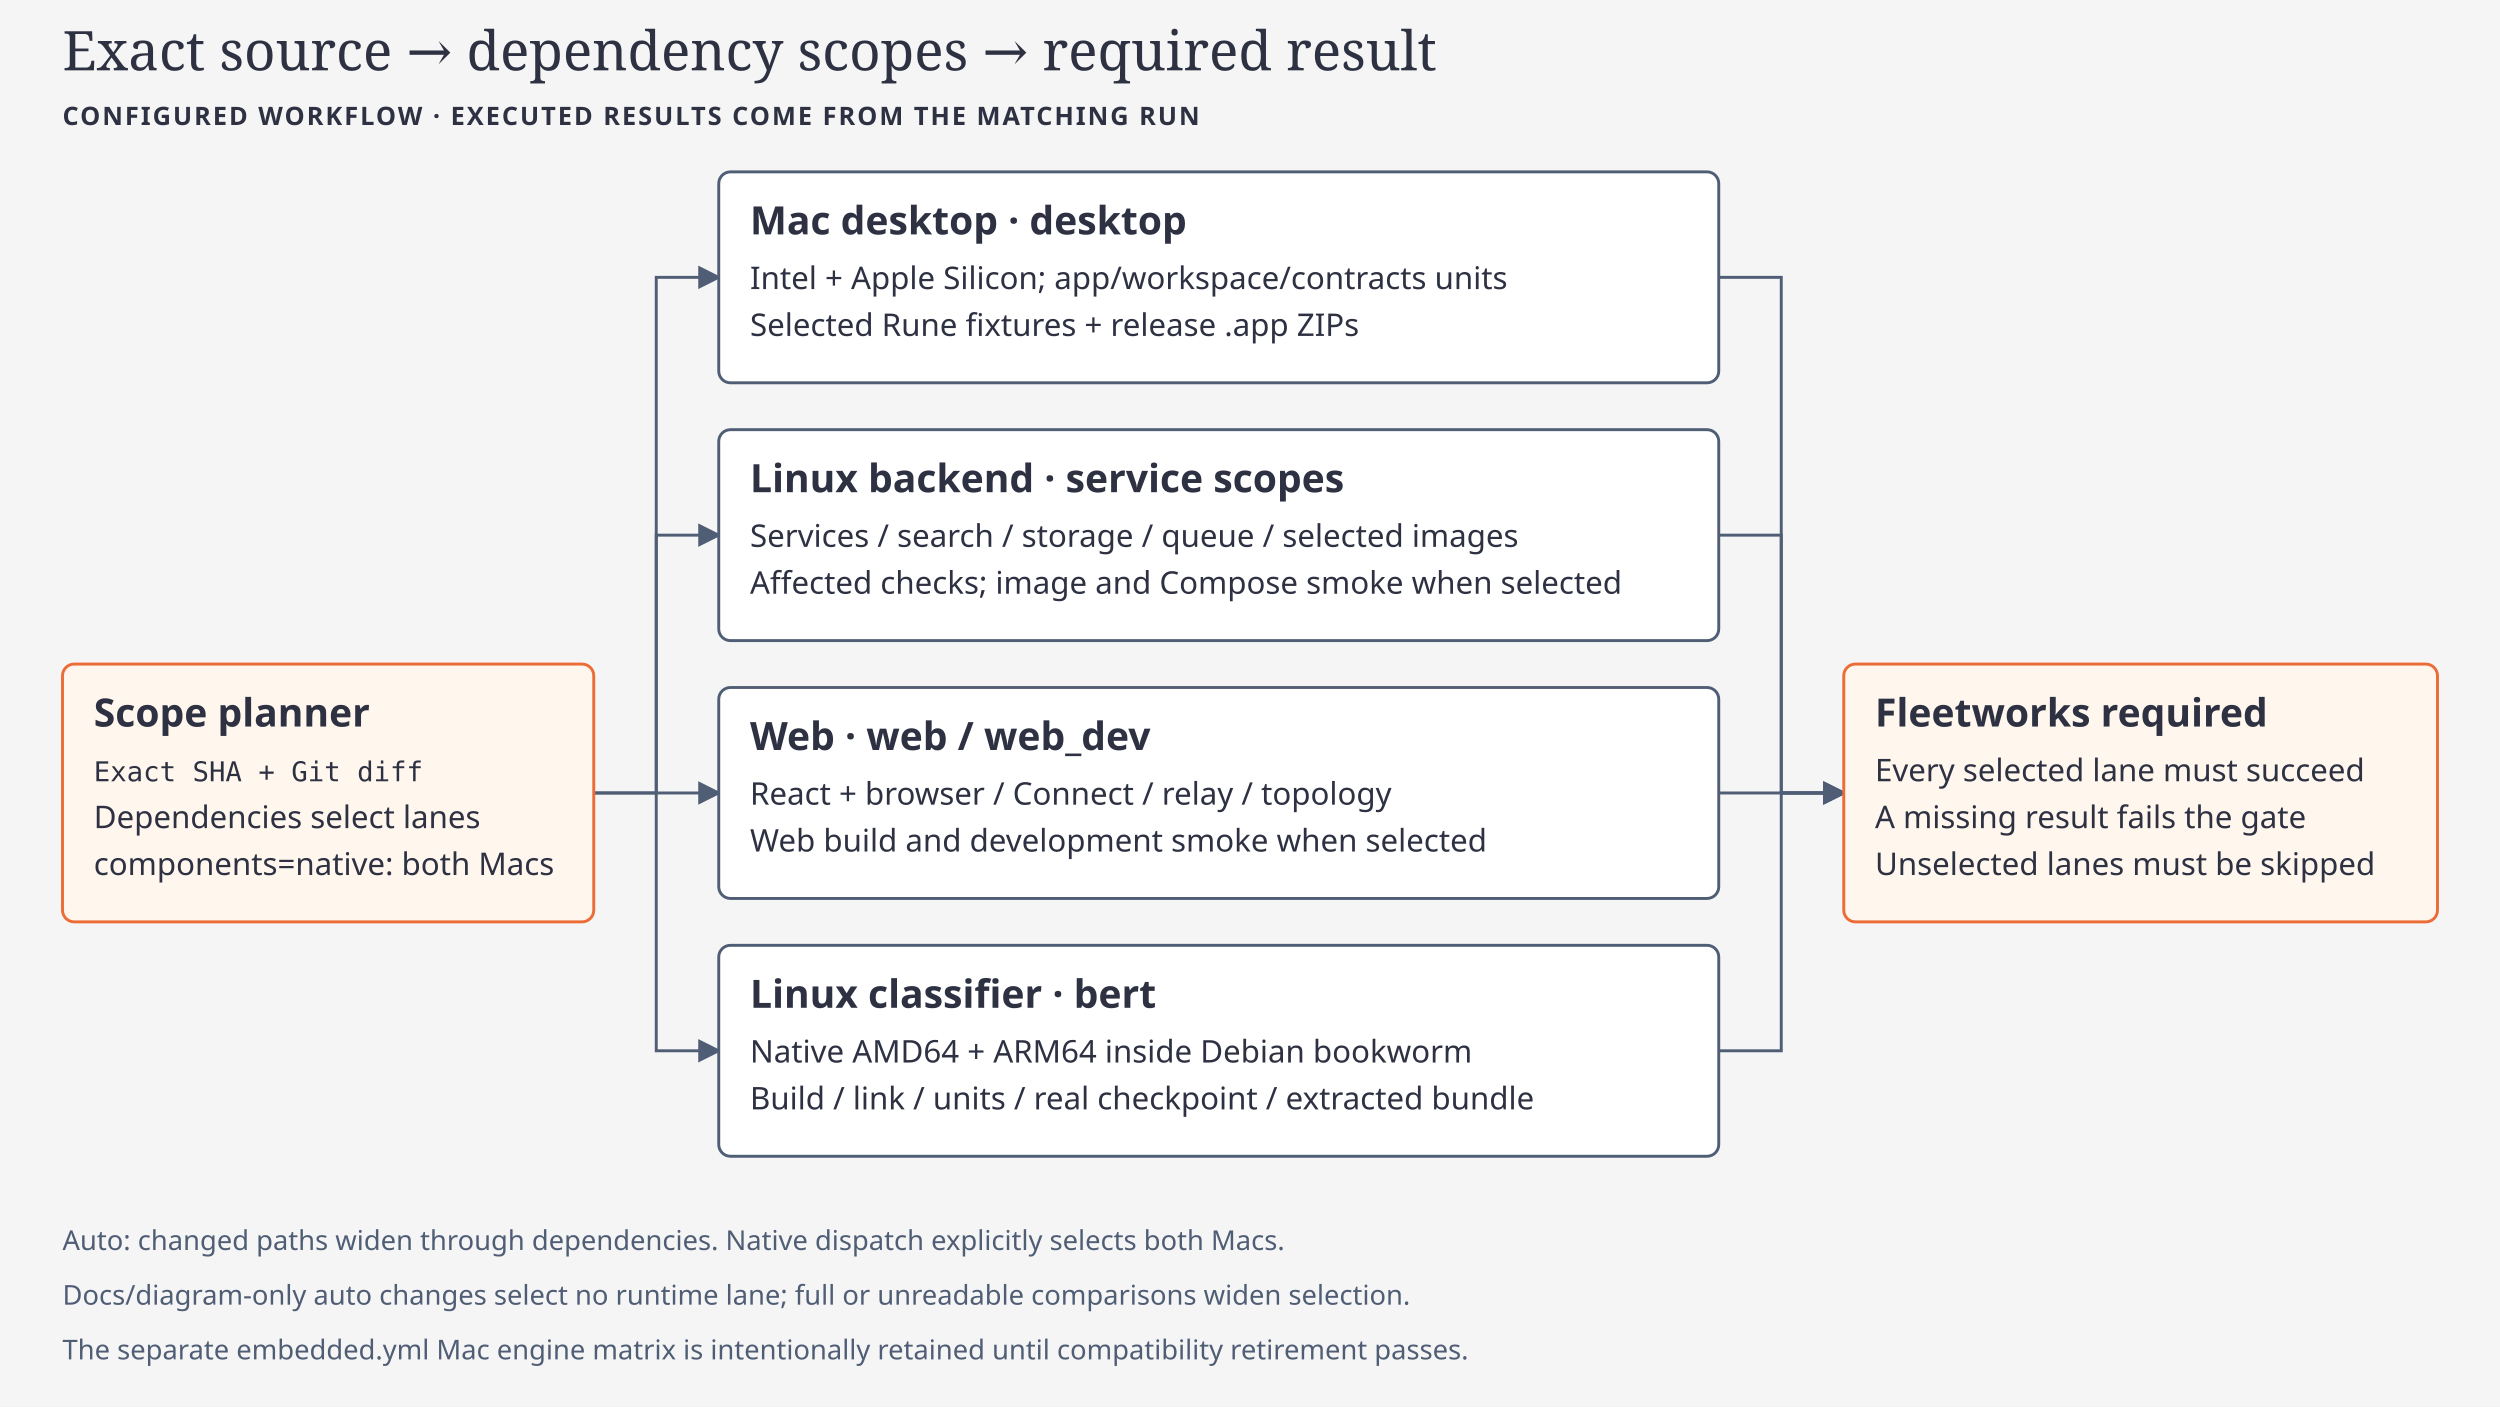
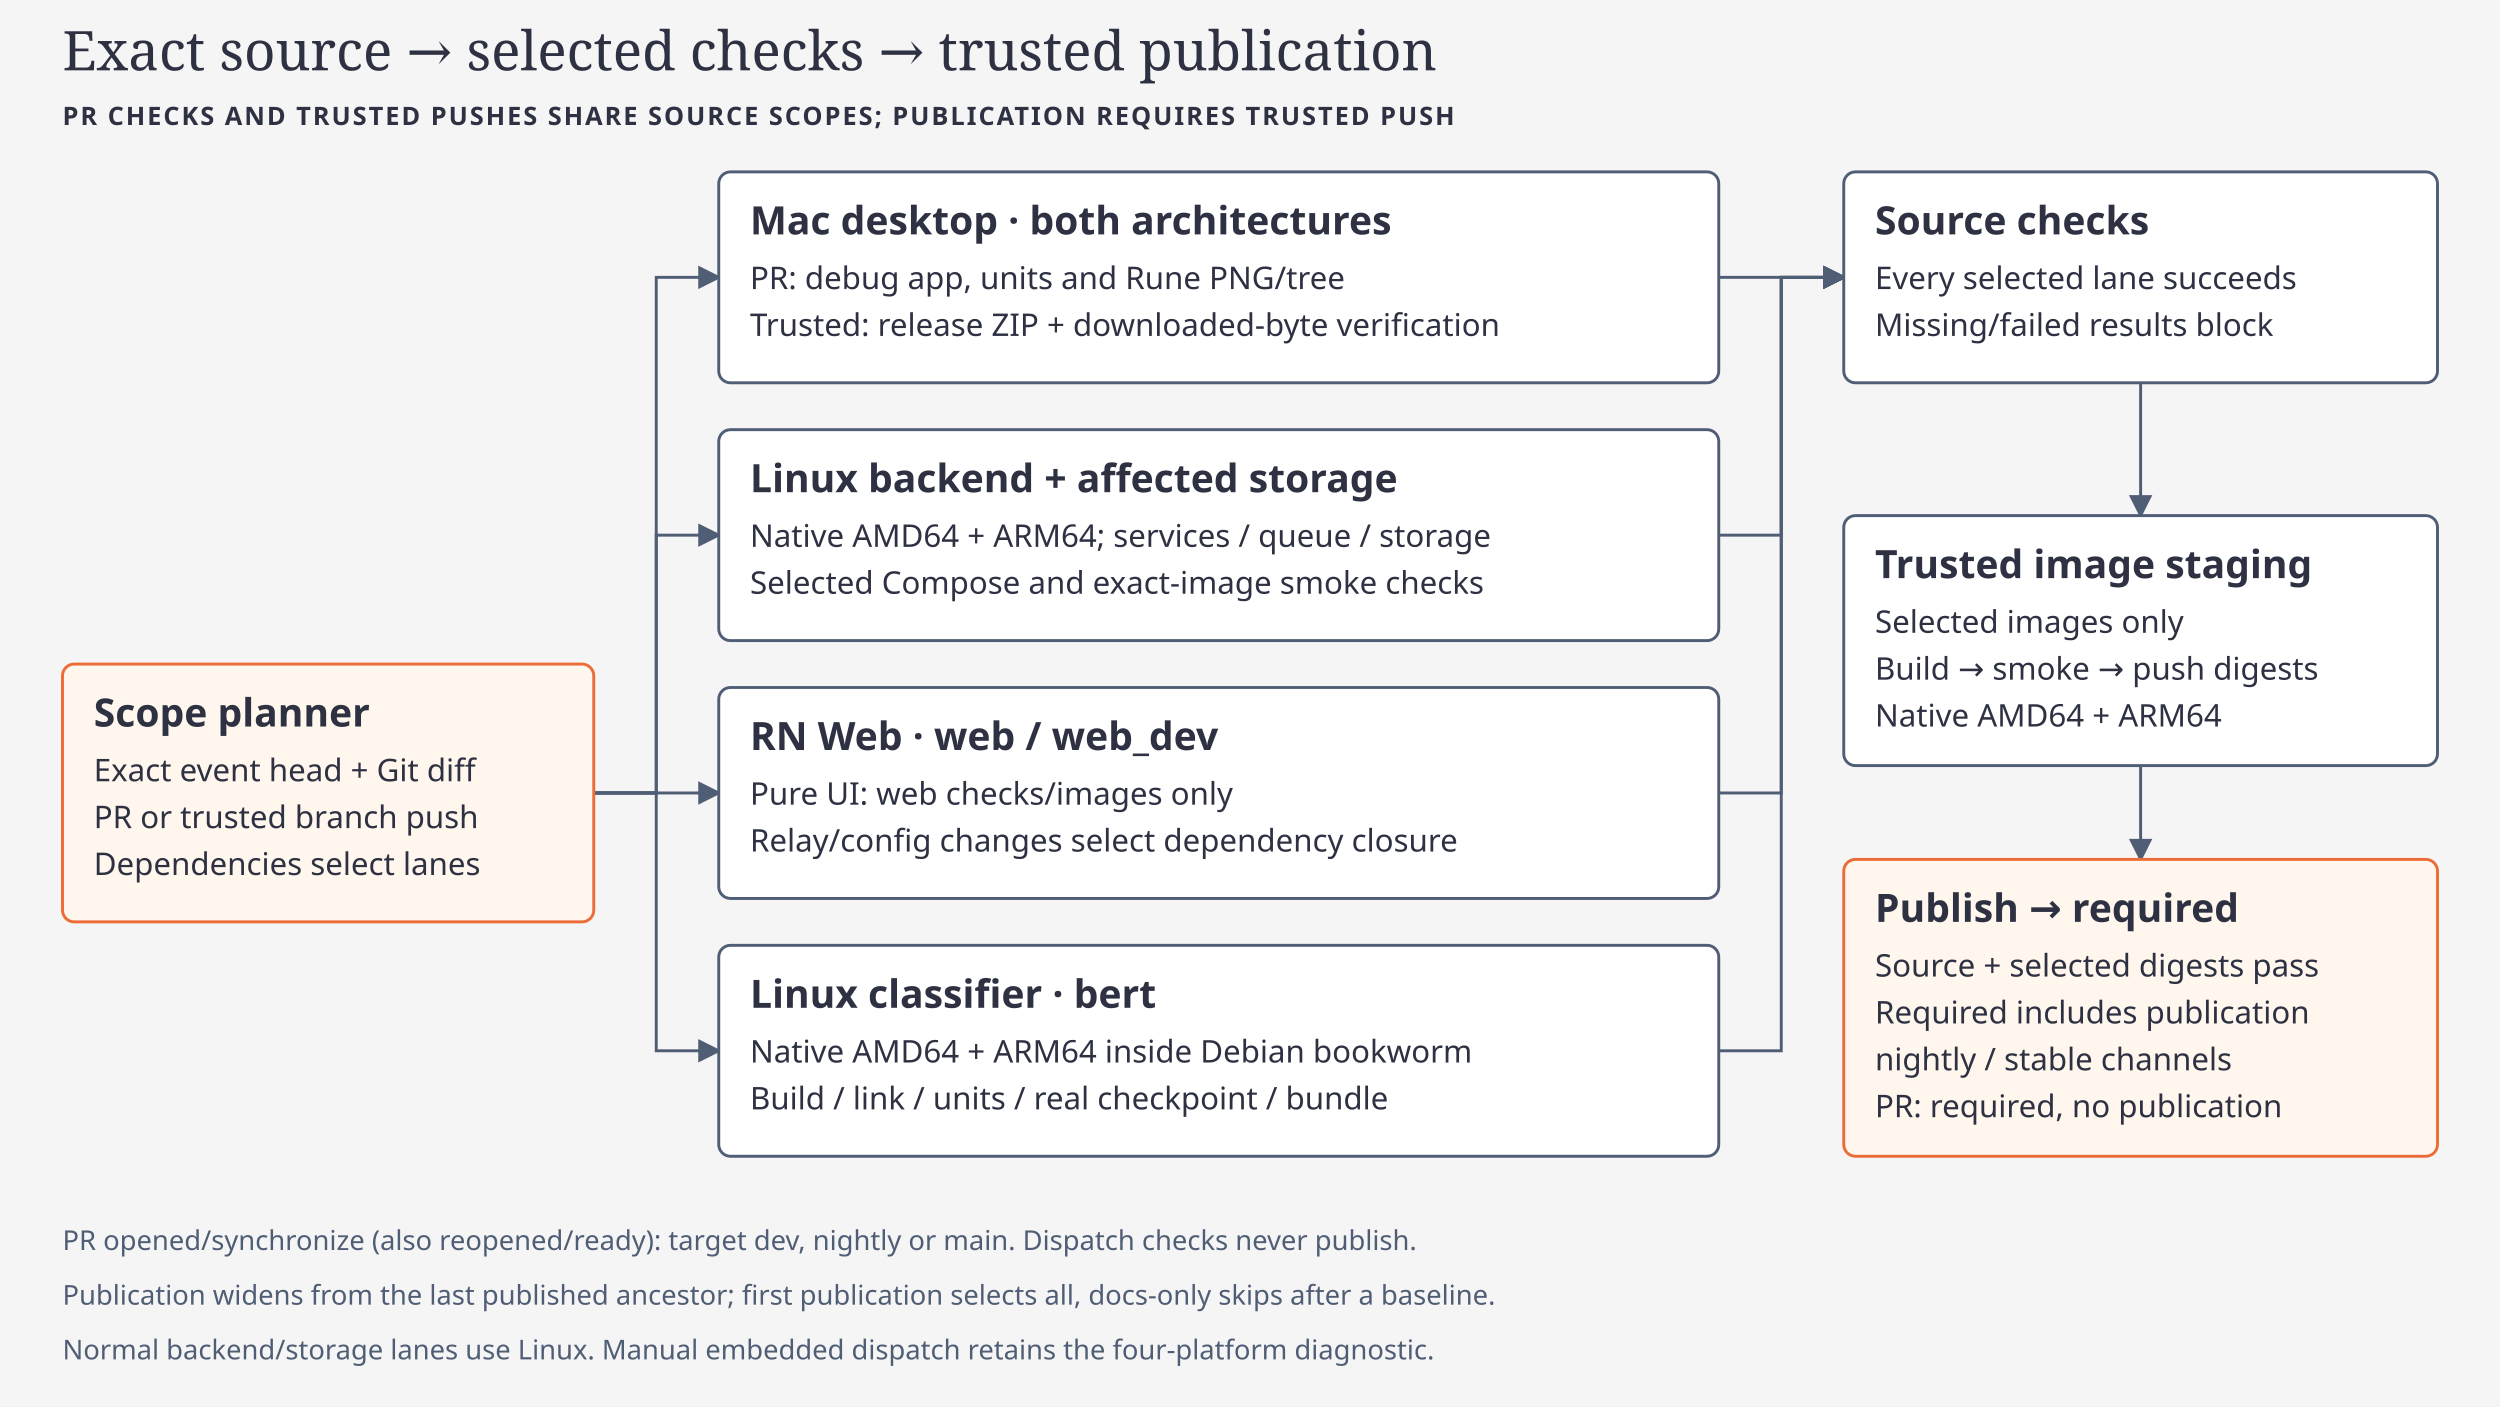
<svg xmlns="http://www.w3.org/2000/svg" viewBox="0 0 1280 720" role="img" aria-labelledby="ci-scopes-title ci-scopes-desc">
  <defs>
    <marker id="ci-scopes-arrow" markerWidth="8" markerHeight="8" refX="7" refY="4" orient="auto">
      <path d="M0 0L8 4L0 8Z" fill="#4f5d75" />
    </marker>
  </defs>
  <style>text{font-family:Geist,system-ui,sans-serif;fill:#2d3142}.heading{font-family:'Instrument Serif',Georgia,serif;font-size:28px}.label{font-size:20px;font-weight:600}.note{font-size:16px}.code{font:14px 'Geist Mono',ui-monospace,monospace}.zone{font-size:13px;font-weight:600;letter-spacing:1px}.minor{font-size:14px;fill:#4f5d75}.node,.pending{fill:#fff;stroke:#4f5d75;stroke-width:1.5}.accent{fill:#fff6ed;stroke:#eb6c36;stroke-width:1.5}.pending{stroke-dasharray:6 4}.edge,.later,.flow{fill:none;stroke:#4f5d75;stroke-width:1.5}.later{stroke-dasharray:6 4}.edge,.later{marker-end:url(#ci-scopes-arrow)}</style>
  <rect width="1280" height="720" fill="#f5f5f5" />
-   <text x="32" y="36" class="heading">Exact source → dependency scopes → required result</text>
-   <text x="32" y="64" class="zone">CONFIGURED WORKFLOW · EXECUTED RESULTS COME FROM THE MATCHING RUN</text>
+   <text x="32" y="36" class="heading">Exact source → selected checks → trusted publication</text>
+   <text x="32" y="64" class="zone">PR CHECKS AND TRUSTED PUSHES SHARE SOURCE SCOPES; PUBLICATION REQUIRES TRUSTED PUSH</text>
  <path d="M304 406H336V142H368" class="edge" />
-   <path d="M336 406V274H368" class="edge" />
-   <path d="M304 406H368" class="edge" />
-   <path d="M336 406V538H368" class="edge" />
-   <path d="M880 142H912V406H944" class="edge" />
-   <path d="M880 274H912V406H944" class="edge" />
-   <path d="M880 406H944" class="edge" />
-   <path d="M880 538H912V406H944" class="edge" />
+   <path d="M880 142H912V142H944" class="edge" />
+   <path d="M304 406H336V274H368" class="edge" />
+   <path d="M880 274H912V142H944" class="edge" />
+   <path d="M304 406H336V406H368" class="edge" />
+   <path d="M880 406H912V142H944" class="edge" />
+   <path d="M304 406H336V538H368" class="edge" />
+   <path d="M880 538H912V142H944" class="edge" />
+   <path d="M1096 196V264" class="edge" />
+   <path d="M1096 392V440" class="edge" />
  <rect x="32" y="340" width="272" height="132" rx="6" class="accent" />
  <text x="48" y="372" class="label">Scope planner</text>
-   <text x="48" y="400" class="code">Exact SHA + Git diff</text>
-   <text x="48" y="424" class="note">Dependencies select lanes</text>
-   <text x="48" y="448" class="note">components=native: both Macs</text>
+   <text x="48" y="400" class="note">Exact event head + Git diff</text>
+   <text x="48" y="424" class="note">PR or trusted branch push</text>
+   <text x="48" y="448" class="note">Dependencies select lanes</text>
  <rect x="368" y="88" width="512" height="108" rx="6" class="node" />
-   <text x="384" y="120" class="label">Mac desktop · desktop</text>
-   <text x="384" y="148" class="note">Intel + Apple Silicon; app/workspace/contracts units</text>
-   <text x="384" y="172" class="note">Selected Rune fixtures + release .app ZIPs</text>
+   <text x="384" y="120" class="label">Mac desktop · both architectures</text>
+   <text x="384" y="148" class="note">PR: debug app, units and Rune PNG/tree</text>
+   <text x="384" y="172" class="note">Trusted: release ZIP + downloaded-byte verification</text>
  <rect x="368" y="220" width="512" height="108" rx="6" class="node" />
-   <text x="384" y="252" class="label">Linux backend · service scopes</text>
-   <text x="384" y="280" class="note">Services / search / storage / queue / selected images</text>
-   <text x="384" y="304" class="note">Affected checks; image and Compose smoke when selected</text>
+   <text x="384" y="252" class="label">Linux backend + affected storage</text>
+   <text x="384" y="280" class="note">Native AMD64 + ARM64; services / queue / storage</text>
+   <text x="384" y="304" class="note">Selected Compose and exact-image smoke checks</text>
  <rect x="368" y="352" width="512" height="108" rx="6" class="node" />
-   <text x="384" y="384" class="label">Web · web / web_dev</text>
-   <text x="384" y="412" class="note">React + browser / Connect / relay / topology</text>
-   <text x="384" y="436" class="note">Web build and development smoke when selected</text>
+   <text x="384" y="384" class="label">RN Web · web / web_dev</text>
+   <text x="384" y="412" class="note">Pure UI: web checks/images only</text>
+   <text x="384" y="436" class="note">Relay/config changes select dependency closure</text>
  <rect x="368" y="484" width="512" height="108" rx="6" class="node" />
  <text x="384" y="516" class="label">Linux classifier · bert</text>
  <text x="384" y="544" class="note">Native AMD64 + ARM64 inside Debian bookworm</text>
-   <text x="384" y="568" class="note">Build / link / units / real checkpoint / extracted bundle</text>
-   <rect x="944" y="340" width="304" height="132" rx="6" class="accent" />
-   <text x="960" y="372" class="label">Fleetworks required</text>
-   <text x="960" y="400" class="note">Every selected lane must succeed</text>
-   <text x="960" y="424" class="note">A missing result fails the gate</text>
-   <text x="960" y="448" class="note">Unselected lanes must be skipped</text>
-   <text x="32" y="640" class="minor">Auto: changed paths widen through dependencies. Native dispatch explicitly selects both Macs.</text>
-   <text x="32" y="668" class="minor">Docs/diagram-only auto changes select no runtime lane; full or unreadable comparisons widen selection.</text>
-   <text x="32" y="696" class="minor">The separate embedded.yml Mac engine matrix is intentionally retained until compatibility retirement passes.</text>
+   <text x="384" y="568" class="note">Build / link / units / real checkpoint / bundle</text>
+   <rect x="944" y="88" width="304" height="108" rx="6" class="node" />
+   <text x="960" y="120" class="label">Source checks</text>
+   <text x="960" y="148" class="note">Every selected lane succeeds</text>
+   <text x="960" y="172" class="note">Missing/failed results block</text>
+   <rect x="944" y="264" width="304" height="128" rx="6" class="node" />
+   <text x="960" y="296" class="label">Trusted image staging</text>
+   <text x="960" y="324" class="note">Selected images only</text>
+   <text x="960" y="348" class="note">Build → smoke → push digests</text>
+   <text x="960" y="372" class="note">Native AMD64 + ARM64</text>
+   <rect x="944" y="440" width="304" height="152" rx="6" class="accent" />
+   <text x="960" y="472" class="label">Publish → required</text>
+   <text x="960" y="500" class="note">Source + selected digests pass</text>
+   <text x="960" y="524" class="note">Required includes publication</text>
+   <text x="960" y="548" class="note">nightly / stable channels</text>
+   <text x="960" y="572" class="note">PR: required, no publication</text>
+   <text x="32" y="640" class="minor">PR opened/synchronize (also reopened/ready): target dev, nightly or main. Dispatch checks never publish.</text>
+   <text x="32" y="668" class="minor">Publication widens from the last published ancestor; first publication selects all, docs-only skips after a baseline.</text>
+   <text x="32" y="696" class="minor">Normal backend/storage lanes use Linux. Manual embedded dispatch retains the four-platform diagnostic.</text>
</svg>
